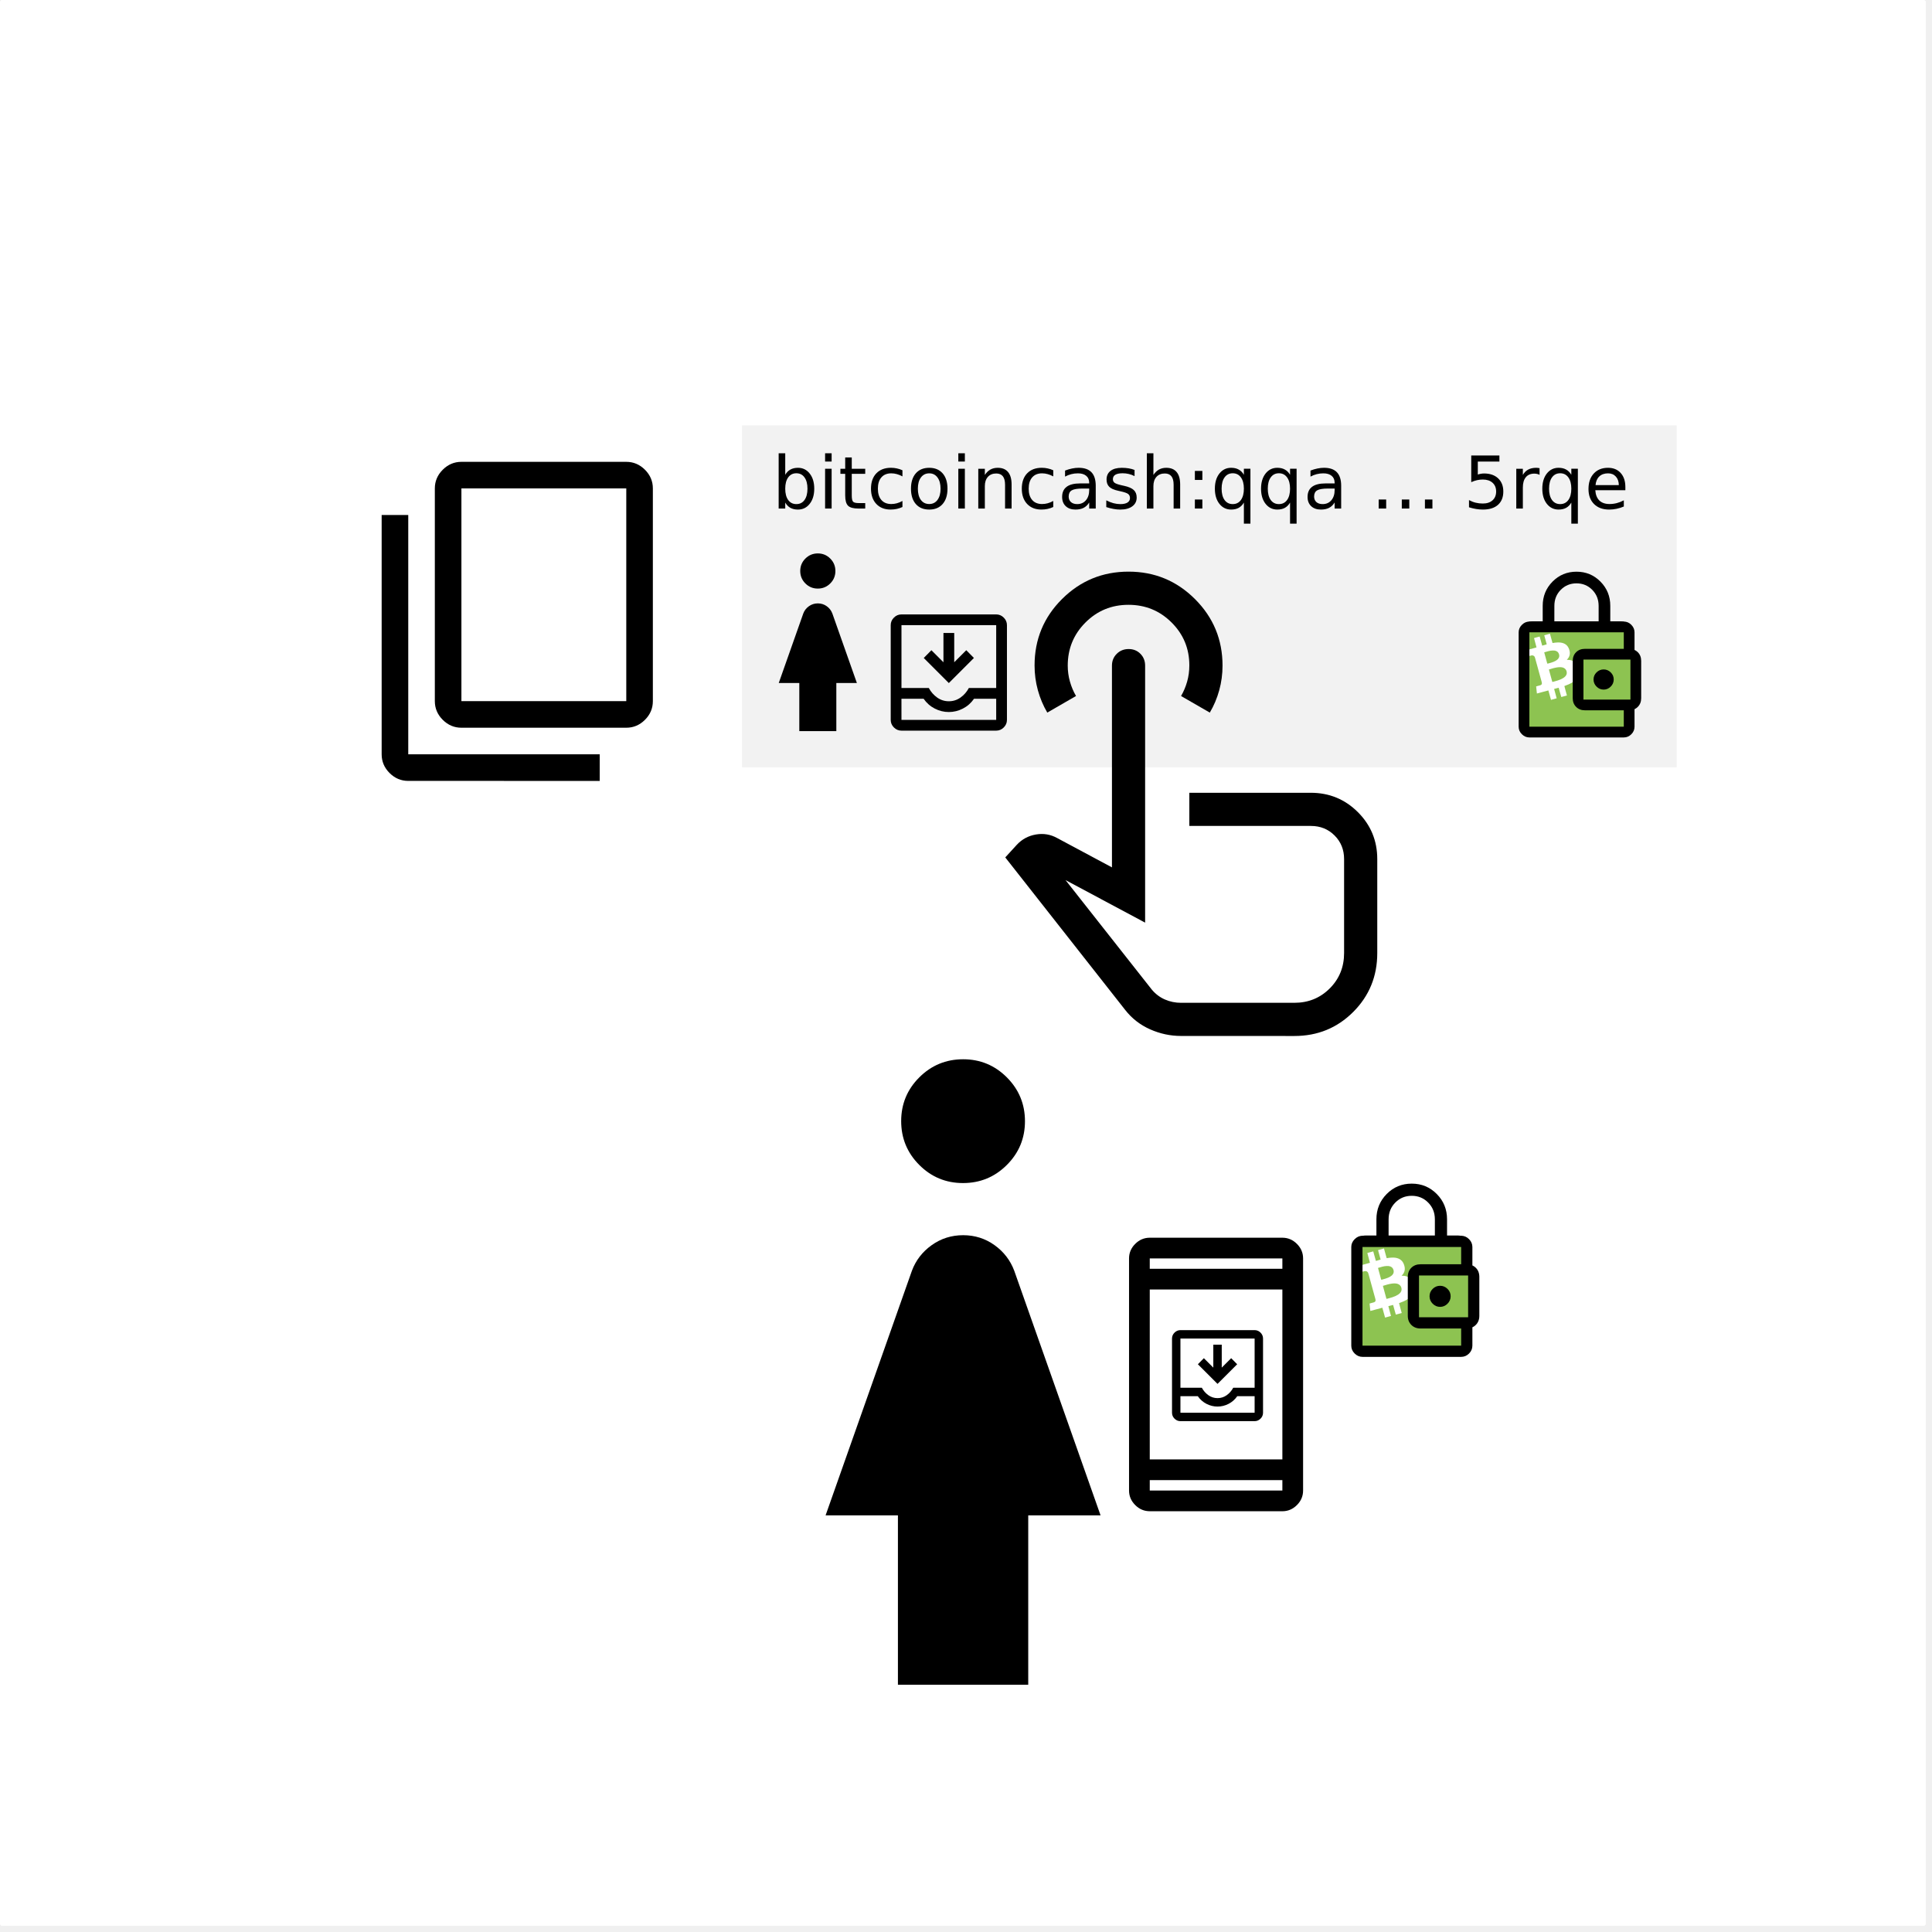
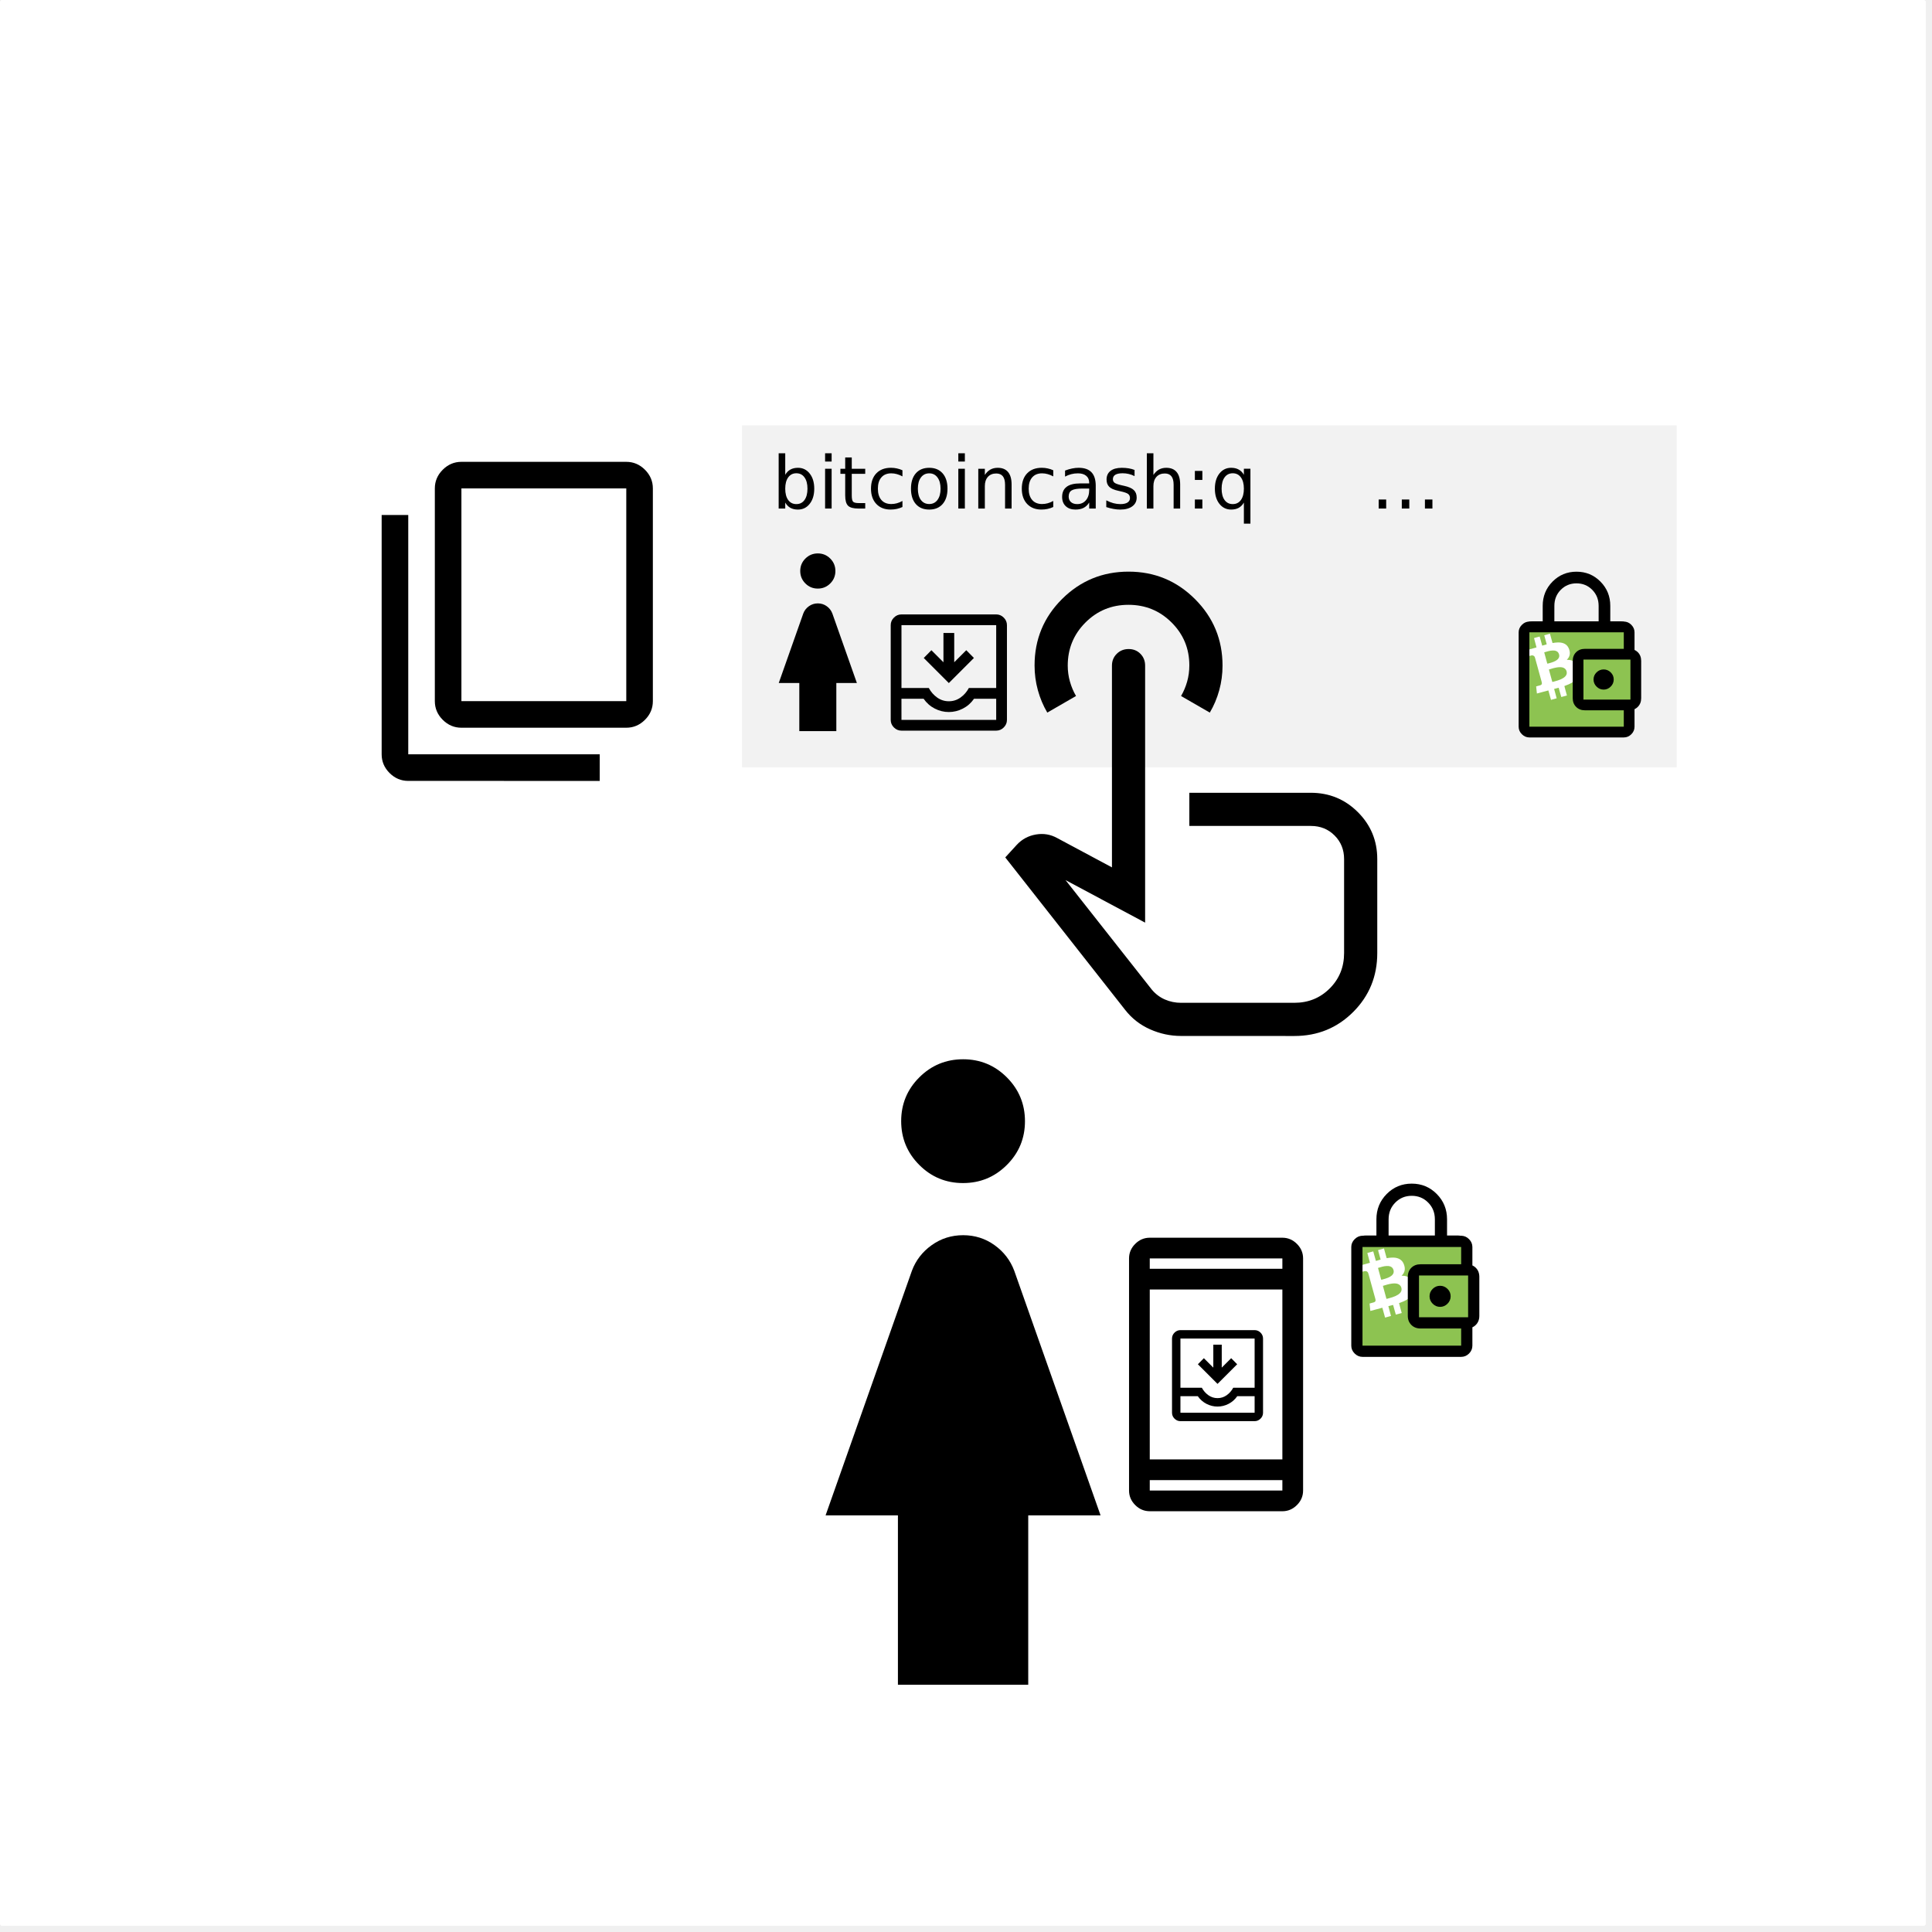
<svg xmlns="http://www.w3.org/2000/svg" width="400" height="400" version="1.1" viewBox="0 0 105.83 105.83" id="svg8538">
  <defs id="defs8542" />
  <rect style="display:inline;fill:#ffffff;fill-opacity:1;stroke:none;stroke-width:0.342;stroke-linejoin:round;stroke-miterlimit:4;stroke-dasharray:none;stroke-dashoffset:7.35;stroke-opacity:1" id="rect49606" width="105.488" height="105.488" x="0" y="0" ry="0.133" />
  <rect width="105.49" height="105.49" ry=".133" fill="#fff" id="rect8462" style="fill:#ffffff" />
  <rect style="fill:#f2f2f2;stroke:none;stroke-width:0.218;stroke-linejoin:round;stroke-dashoffset:7.35;stroke-opacity:0.722" id="rect900" width="51.198" height="18.734" x="40.646" y="23.299" />
  <path d="m52.751 64.805q-1.406 0-2.397-0.994-0.99-0.994-0.99-2.4t0.994-2.397q0.994-0.99 2.4-0.99t2.397 0.994q0.99 0.994 0.99 2.4 0 1.406-0.994 2.397-0.994 0.99-2.4 0.99zm-3.565 27.481v-9.279h-3.962l4.729-13.401q0.321-0.857 1.084-1.401 0.763-0.544 1.722-0.544 0.959 0 1.718 0.544 0.758 0.544 1.08 1.401l4.729 13.401h-3.962v9.279z" stroke-width=".054" id="path8478" />
  <path d="m 62.981,82.781 q -0.46,0 -0.797,-0.338 -0.338,-0.338 -0.338,-0.797 V 68.934 q 0,-0.46 0.338,-0.797 0.338,-0.338 0.797,-0.338 h 7.264 q 0.46,0 0.797,0.338 0.338,0.338 0.338,0.797 v 12.713 q 0,0.46 -0.338,0.797 -0.338,0.338 -0.797,0.338 z m 0,-1.703 v 0.568 h 7.264 v -0.568 z m 0,-1.135 h 7.264 v -9.308 h -7.264 z m 0,-10.443 h 7.264 v -0.568 h -7.264 z m 0,0 v -0.568 z m 0,11.578 v 0.568 z" stroke-width="0.801" id="path8480" />
  <path d="m 64.661,77.847 q -0.187,0 -0.324,-0.137 -0.137,-0.137 -0.137,-0.324 v -4.064 q 0,-0.187 0.137,-0.324 0.137,-0.137 0.324,-0.137 h 4.064 q 0.187,0 0.324,0.137 0.137,0.137 0.137,0.324 v 4.064 q 0,0.187 -0.137,0.324 -0.137,0.137 -0.324,0.137 z m 0,-0.462 h 4.064 v -0.905 h -0.951 q -0.189,0.272 -0.477,0.42 -0.287,0.148 -0.604,0.148 -0.316,0 -0.604,-0.148 -0.287,-0.148 -0.477,-0.42 h -0.951 z m 2.033,-0.799 q 0.276,0 0.5,-0.159 0.224,-0.159 0.358,-0.409 h 1.173 v -2.697 h -4.064 v 2.697 h 1.173 q 0.134,0.249 0.359,0.409 0.225,0.159 0.501,0.159 z m -0.001,-0.78 -1.076,-1.076 0.328,-0.332 0.517,0.517 v -1.256 h 0.462 v 1.256 l 0.517,-0.517 0.328,0.332 z m -2.032,1.579 h 4.064 z" stroke-width="0.007" id="path8530" />
  <path d="m 25.275,39.863 q -0.59,0 -1.023,-0.433 -0.433,-0.433 -0.433,-1.023 V 26.754 q 0,-0.59 0.433,-1.023 0.433,-0.433 1.023,-0.433 h 9.031 q 0.59,0 1.023,0.433 0.433,0.433 0.433,1.023 v 11.653 q 0,0.59 -0.433,1.023 -0.433,0.433 -1.023,0.433 z m 0,-1.457 h 9.031 V 26.754 h -9.031 z m -2.913,4.37 q -0.59,0 -1.023,-0.433 -0.433,-0.433 -0.433,-1.023 V 28.21 h 1.457 v 13.11 h 10.488 v 1.457 z m 2.913,-4.37 V 26.754 Z" stroke-width="0.022" id="path8536" />
  <g id="g9985-3" transform="matrix(0.3960836,0,0,0.3960836,26.78516,60.85331)">
    <g id="g9973-6">
      <path d="m 124.414,17.231 h 6.4 v -2.24 c 0,-0.921 -0.309,-1.692 -0.926,-2.316 -0.618,-0.623 -1.375,-0.935 -2.273,-0.935 -0.898,0 -1.656,0.312 -2.273,0.935 -0.618,0.623 -0.926,1.395 -0.926,2.316 z m 4.581,14.045 h -7.781 c -0.443,0 -0.835,-0.17 -1.175,-0.509 -0.34,-0.34 -0.509,-0.731 -0.509,-1.175 V 18.915 c 0,-0.443 0.17,-0.835 0.509,-1.175 0.34,-0.34 0.731,-0.509 1.175,-0.509 h 1.516 v -2.24 c 0,-1.375 0.473,-2.542 1.419,-3.499 0.946,-0.957 2.101,-1.436 3.465,-1.436 1.364,0 2.519,0.479 3.465,1.436 0.946,0.957 1.419,2.123 1.419,3.499 v 2.24 h 1.516 c 0.443,0 0.835,0.17 1.175,0.509 0.34,0.34 0.509,0.731 0.509,1.175 v 1.903 c -0.247,-0.067 -0.504,-0.115 -0.77,-0.143 -0.267,-0.028 -0.571,-0.042 -0.914,-0.042 v -1.718 h -12.799 v 10.677 h 6.854 c 0.124,0.326 0.253,0.613 0.387,0.863 0.135,0.25 0.314,0.523 0.539,0.821 z m -7.781,-12.361 v 10.677 z" stroke-width="0.025" id="path26-1" />
    </g>
    <g transform="matrix(1.6027,0,0,1.6027,-11.12753,-76.26737)" id="g14-3-2">
      <g transform="matrix(0.00965946,0,0,0.00965946,80.69794,59.92945)" id="g58-6-7-9">
        <rect style="fill:#8dc351;fill-opacity:1;stroke-width:65.595;stroke-linejoin:round;stroke-dashoffset:7.35" id="rect3960-5-3" width="1000.355" height="963.94" x="116.863" y="-95.88" />
        <g transform="matrix(0.04188,0,0,0.04188,75.616,54.993)" fill="#8dc351" id="g52-2-9-1">
          <path d="m 7525,15989 c -349,-23 -745,-74 -1074,-139 -1411,-279 -2741,-944 -3806,-1903 -103,-94 -479,-466 -575,-572 -245,-266 -540,-648 -754,-974 -84,-128 -216,-339 -216,-346 0,-2 -17,-32 -38,-66 -48,-80 -130,-233 -220,-414 C 359,10611 82,9566 10,8445 -3,8240 -3,7750 10,7545 113,5935 655,4458 1610,3185 c 239,-319 428,-535 744,-850 286,-286 436,-420 706,-632 C 4666,442 6732,-162 8765,35 c 1734,169 3354,891 4645,2071 632,577 1156,1241 1589,2014 64,113 231,450 301,605 345,767 574,1625 659,2470 32,311 41,496 41,810 0,808 -118,1588 -356,2359 -526,1697 -1613,3186 -3064,4197 -1216,848 -2616,1332 -4135,1429 -181,11 -740,11 -920,-1 z" id="path50-9-2-9" />
        </g>
        <g transform="matrix(0.0610117,0,0,0.0610117,-103.8285,-229.3502)" fill="#ffffff" id="g56-1-2-4">
          <path d="m 7751,13046 c -6,-17 -62,-222 -127,-456 -195,-713 -262,-951 -266,-956 -3,-2 -398,103 -879,234 -481,131 -875,238 -877,237 -3,-3 -112,-1041 -112,-1071 0,-17 8,-23 33,-28 75,-14 558,-147 627,-172 101,-38 181,-113 204,-193 28,-95 21,-155 -43,-390 -33,-119 -139,-504 -236,-856 -97,-352 -239,-867 -315,-1145 -76,-278 -193,-703 -260,-945 -67,-242 -142,-514 -166,-605 -25,-91 -57,-185 -72,-210 -44,-77 -110,-138 -190,-177 -67,-34 -84,-38 -171,-41 -134,-6 -233,16 -734,162 -81,23 -120,30 -122,22 -7,-20 -247,-901 -249,-910 0,-4 87,-33 194,-62 107,-30 499,-138 870,-241 371,-102 678,-189 682,-192 4,-3 -81,-323 -188,-711 -107,-388 -192,-710 -190,-715 2,-6 28,-17 57,-24 30,-8 222,-61 428,-117 206,-57 376,-103 377,-101 1,1 88,315 193,697 106,382 194,696 196,698 2,2 137,-35 302,-83 164,-48 318,-92 343,-100 35,-10 44,-17 42,-31 -2,-11 -87,-320 -188,-689 -101,-368 -184,-674 -184,-680 0,-9 858,-250 865,-243 2,2 91,322 198,711 107,389 196,710 199,712 2,3 42,-2 89,-10 416,-74 899,-94 1184,-51 672,104 1078,440 1283,1061 196,592 97,1085 -302,1499 l -73,76 h 118 c 828,0 1344,393 1564,1190 130,470 135,910 15,1273 -41,126 -137,313 -218,427 -145,205 -419,444 -699,612 -277,166 -754,378 -1083,483 -30,10 -58,20 -62,24 -4,3 71,290 166,636 96,347 185,671 198,721 l 25,91 -426,117 c -234,64 -431,116 -436,116 -6,0 -98,-318 -204,-707 -107,-390 -195,-709 -196,-710 -1,-2 -143,35 -316,81 -173,46 -329,87 -346,91 -18,3 -33,12 -33,18 0,11 16,68 259,952 71,259 128,471 126,473 -1,1 -196,56 -433,121 l -431,118 z m 442,-2762 c 928,-243 1429,-470 1733,-785 93,-98 132,-151 179,-252 54,-113 70,-186 69,-317 0,-211 -79,-419 -214,-563 -317,-339 -883,-384 -1824,-143 -226,58 -696,197 -696,207 0,4 117,433 260,953 143,520 260,948 260,951 0,10 22,5 233,-51 z M 7391,7495 c 657,-172 1015,-321 1295,-540 97,-76 161,-145 225,-243 60,-91 87,-161 107,-277 19,-113 7,-234 -39,-369 -102,-305 -310,-473 -660,-532 -82,-13 -140,-16 -298,-11 -227,6 -400,32 -681,103 -171,42 -609,170 -618,179 -4,4 126,484 431,1588 24,87 46,147 53,147 6,0 90,-20 185,-45 z" fill="#ffffff" id="path54-2-8-7" />
        </g>
      </g>
      <path d="m 89.015,64.495 q 0.368,0 0.639,-0.271 0.271,-0.271 0.271,-0.643 0,-0.373 -0.271,-0.639 -0.271,-0.266 -0.639,-0.266 -0.368,0 -0.639,0.266 -0.271,0.266 -0.271,0.639 0,0.372 0.271,0.643 0.271,0.271 0.639,0.271 z m -6.696,2.835 v 0.513 -8.514 z m 0,1.48 q -0.382,0 -0.675,-0.288 -0.293,-0.288 -0.293,-0.68 v -8.514 q 0,-0.382 0.293,-0.675 0.293,-0.293 0.675,-0.293 h 8.514 q 0.392,0 0.68,0.293 0.288,0.293 0.288,0.675 v 1.78 h -0.968 v -1.78 h -8.514 v 8.514 h 8.514 v -1.771 h 0.968 v 1.771 q 0,0.392 -0.288,0.68 -0.288,0.288 -0.68,0.288 z m 5.012,-2.448 q -0.489,0 -0.796,-0.307 -0.307,-0.307 -0.307,-0.786 v -3.357 q 0,-0.489 0.307,-0.791 0.307,-0.302 0.796,-0.302 h 3.967 q 0.489,0 0.796,0.302 0.307,0.302 0.307,0.791 v 3.357 q 0,0.479 -0.307,0.786 -0.307,0.307 -0.796,0.307 z m 4.102,-0.968 v -3.609 h -4.238 v 3.609 z" stroke-width="0.015" id="path12-9-8" />
    </g>
  </g>
  <path d="m 44.797,32.241 q -0.4,0 -0.681,-0.282 -0.281,-0.282 -0.281,-0.682 0,-0.4 0.282,-0.681 0.282,-0.281 0.682,-0.281 0.4,0 0.681,0.282 0.281,0.282 0.281,0.682 0,0.4 -0.282,0.681 -0.282,0.281 -0.682,0.281 z m -1.013,7.809 V 37.413 h -1.126 l 1.344,-3.808 q 0.091,-0.243 0.308,-0.398 0.217,-0.155 0.489,-0.155 0.273,0 0.488,0.155 0.216,0.155 0.307,0.398 l 1.344,3.808 h -1.126 v 2.637 z" stroke-width="0.015" id="path8466-2" />
  <path d="m 49.38,40.023 q -0.239,0 -0.414,-0.175 -0.175,-0.175 -0.175,-0.414 v -5.189 q 0,-0.239 0.175,-0.414 0.175,-0.175 0.414,-0.175 h 5.189 q 0.239,0 0.414,0.175 0.175,0.175 0.175,0.414 v 5.189 q 0,0.239 -0.175,0.414 -0.175,0.175 -0.414,0.175 z m 0,-0.59 h 5.189 v -1.156 h -1.215 q -0.242,0.348 -0.609,0.537 -0.367,0.189 -0.771,0.189 -0.404,0 -0.771,-0.189 -0.367,-0.189 -0.609,-0.537 h -1.215 z m 2.596,-1.02 q 0.352,0 0.638,-0.203 0.286,-0.203 0.457,-0.522 h 1.498 v -3.444 h -5.189 v 3.444 h 1.498 q 0.171,0.318 0.458,0.522 0.287,0.203 0.64,0.203 z m -0.001,-0.997 -1.374,-1.374 0.419,-0.425 0.66,0.66 v -1.604 h 0.59 v 1.604 l 0.66,-0.66 0.419,0.425 z m -2.595,2.017 h 5.189 z" stroke-width="0.009" id="path8534-0" />
  <g id="g9985-6" transform="matrix(0.3789665,0,0,0.3789665,37.9948,27.50506)">
    <g id="g9973-8">
      <path d="m 124.414,17.231 h 6.4 v -2.24 c 0,-0.921 -0.309,-1.692 -0.926,-2.316 -0.618,-0.623 -1.375,-0.935 -2.273,-0.935 -0.898,0 -1.656,0.312 -2.273,0.935 -0.618,0.623 -0.926,1.395 -0.926,2.316 z m 4.581,14.045 h -7.781 c -0.443,0 -0.835,-0.17 -1.175,-0.509 -0.34,-0.34 -0.509,-0.731 -0.509,-1.175 V 18.915 c 0,-0.443 0.17,-0.835 0.509,-1.175 0.34,-0.34 0.731,-0.509 1.175,-0.509 h 1.516 v -2.24 c 0,-1.375 0.473,-2.542 1.419,-3.499 0.946,-0.957 2.101,-1.436 3.465,-1.436 1.364,0 2.519,0.479 3.465,1.436 0.946,0.957 1.419,2.123 1.419,3.499 v 2.24 h 1.516 c 0.443,0 0.835,0.17 1.175,0.509 0.34,0.34 0.509,0.731 0.509,1.175 v 1.903 c -0.247,-0.067 -0.504,-0.115 -0.77,-0.143 -0.267,-0.028 -0.571,-0.042 -0.914,-0.042 v -1.718 h -12.799 v 10.677 h 6.854 c 0.124,0.326 0.253,0.613 0.387,0.863 0.135,0.25 0.314,0.523 0.539,0.821 z m -7.781,-12.361 v 10.677 z" stroke-width="0.025" id="path26-9" />
    </g>
    <g transform="matrix(1.6027,0,0,1.6027,-11.12753,-76.26737)" id="g14-3-9">
      <g transform="matrix(0.00965946,0,0,0.00965946,80.69794,59.92945)" id="g58-6-7-2">
        <rect style="fill:#8dc351;fill-opacity:1;stroke-width:65.595;stroke-linejoin:round;stroke-dashoffset:7.35" id="rect3960-5-6" width="1000.355" height="963.94" x="116.863" y="-95.88" />
        <g transform="matrix(0.04188,0,0,0.04188,75.616,54.993)" fill="#8dc351" id="g52-2-9-6">
          <path d="m 7525,15989 c -349,-23 -745,-74 -1074,-139 -1411,-279 -2741,-944 -3806,-1903 -103,-94 -479,-466 -575,-572 -245,-266 -540,-648 -754,-974 -84,-128 -216,-339 -216,-346 0,-2 -17,-32 -38,-66 -48,-80 -130,-233 -220,-414 C 359,10611 82,9566 10,8445 -3,8240 -3,7750 10,7545 113,5935 655,4458 1610,3185 c 239,-319 428,-535 744,-850 286,-286 436,-420 706,-632 C 4666,442 6732,-162 8765,35 c 1734,169 3354,891 4645,2071 632,577 1156,1241 1589,2014 64,113 231,450 301,605 345,767 574,1625 659,2470 32,311 41,496 41,810 0,808 -118,1588 -356,2359 -526,1697 -1613,3186 -3064,4197 -1216,848 -2616,1332 -4135,1429 -181,11 -740,11 -920,-1 z" id="path50-9-2-4" />
        </g>
        <g transform="matrix(0.0610117,0,0,0.0610117,-103.8285,-229.3502)" fill="#ffffff" id="g56-1-2-9">
          <path d="m 7751,13046 c -6,-17 -62,-222 -127,-456 -195,-713 -262,-951 -266,-956 -3,-2 -398,103 -879,234 -481,131 -875,238 -877,237 -3,-3 -112,-1041 -112,-1071 0,-17 8,-23 33,-28 75,-14 558,-147 627,-172 101,-38 181,-113 204,-193 28,-95 21,-155 -43,-390 -33,-119 -139,-504 -236,-856 -97,-352 -239,-867 -315,-1145 -76,-278 -193,-703 -260,-945 -67,-242 -142,-514 -166,-605 -25,-91 -57,-185 -72,-210 -44,-77 -110,-138 -190,-177 -67,-34 -84,-38 -171,-41 -134,-6 -233,16 -734,162 -81,23 -120,30 -122,22 -7,-20 -247,-901 -249,-910 0,-4 87,-33 194,-62 107,-30 499,-138 870,-241 371,-102 678,-189 682,-192 4,-3 -81,-323 -188,-711 -107,-388 -192,-710 -190,-715 2,-6 28,-17 57,-24 30,-8 222,-61 428,-117 206,-57 376,-103 377,-101 1,1 88,315 193,697 106,382 194,696 196,698 2,2 137,-35 302,-83 164,-48 318,-92 343,-100 35,-10 44,-17 42,-31 -2,-11 -87,-320 -188,-689 -101,-368 -184,-674 -184,-680 0,-9 858,-250 865,-243 2,2 91,322 198,711 107,389 196,710 199,712 2,3 42,-2 89,-10 416,-74 899,-94 1184,-51 672,104 1078,440 1283,1061 196,592 97,1085 -302,1499 l -73,76 h 118 c 828,0 1344,393 1564,1190 130,470 135,910 15,1273 -41,126 -137,313 -218,427 -145,205 -419,444 -699,612 -277,166 -754,378 -1083,483 -30,10 -58,20 -62,24 -4,3 71,290 166,636 96,347 185,671 198,721 l 25,91 -426,117 c -234,64 -431,116 -436,116 -6,0 -98,-318 -204,-707 -107,-390 -195,-709 -196,-710 -1,-2 -143,35 -316,81 -173,46 -329,87 -346,91 -18,3 -33,12 -33,18 0,11 16,68 259,952 71,259 128,471 126,473 -1,1 -196,56 -433,121 l -431,118 z m 442,-2762 c 928,-243 1429,-470 1733,-785 93,-98 132,-151 179,-252 54,-113 70,-186 69,-317 0,-211 -79,-419 -214,-563 -317,-339 -883,-384 -1824,-143 -226,58 -696,197 -696,207 0,4 117,433 260,953 143,520 260,948 260,951 0,10 22,5 233,-51 z M 7391,7495 c 657,-172 1015,-321 1295,-540 97,-76 161,-145 225,-243 60,-91 87,-161 107,-277 19,-113 7,-234 -39,-369 -102,-305 -310,-473 -660,-532 -82,-13 -140,-16 -298,-11 -227,6 -400,32 -681,103 -171,42 -609,170 -618,179 -4,4 126,484 431,1588 24,87 46,147 53,147 6,0 90,-20 185,-45 z" fill="#ffffff" id="path54-2-8-5" />
        </g>
      </g>
      <path d="m 89.015,64.495 q 0.368,0 0.639,-0.271 0.271,-0.271 0.271,-0.643 0,-0.373 -0.271,-0.639 -0.271,-0.266 -0.639,-0.266 -0.368,0 -0.639,0.266 -0.271,0.266 -0.271,0.639 0,0.372 0.271,0.643 0.271,0.271 0.639,0.271 z m -6.696,2.835 v 0.513 -8.514 z m 0,1.48 q -0.382,0 -0.675,-0.288 -0.293,-0.288 -0.293,-0.68 v -8.514 q 0,-0.382 0.293,-0.675 0.293,-0.293 0.675,-0.293 h 8.514 q 0.392,0 0.68,0.293 0.288,0.293 0.288,0.675 v 1.78 h -0.968 v -1.78 h -8.514 v 8.514 h 8.514 v -1.771 h 0.968 v 1.771 q 0,0.392 -0.288,0.68 -0.288,0.288 -0.68,0.288 z m 5.012,-2.448 q -0.489,0 -0.796,-0.307 -0.307,-0.307 -0.307,-0.786 v -3.357 q 0,-0.489 0.307,-0.791 0.307,-0.302 0.796,-0.302 h 3.967 q 0.489,0 0.796,0.302 0.307,0.302 0.307,0.791 v 3.357 q 0,0.479 -0.307,0.786 -0.307,0.307 -0.796,0.307 z m 4.102,-0.968 v -3.609 h -4.238 v 3.609 z" stroke-width="0.015" id="path12-9-0" />
    </g>
  </g>
  <g stroke-width="0.265" aria-label="bitcoincash:qqa ... 5rqe" id="g52" transform="matrix(0.4706196,0,0,0.4706196,40.82778,-3.899453)">
    <path d="m 7.232,65.166 q 0,-0.839 -0.347,-1.315 -0.343,-0.48 -0.947,-0.48 -0.604,0 -0.951,0.48 -0.343,0.475 -0.343,1.315 0,0.839 0.343,1.319 0.347,0.475 0.951,0.475 0.604,0 0.947,-0.475 Q 7.232,66.005 7.232,65.166 Z m -2.588,-1.616 q 0.24,-0.413 0.604,-0.612 0.368,-0.203 0.876,-0.203 0.843,0 1.368,0.67 0.529,0.67 0.529,1.761 0,1.091 -0.529,1.761 -0.525,0.67 -1.368,0.67 -0.508,0 -0.876,-0.198 -0.364,-0.203 -0.604,-0.616 v 0.695 H 3.879 v -6.433 H 4.644 Z" id="path8" />
    <path d="m 9.283,62.846 h 0.761 v 4.63 H 9.283 Z m 0,-1.802 h 0.761 v 0.963 H 9.283 Z" id="path10" />
    <path d="m 12.387,61.532 v 1.315 h 1.567 v 0.591 H 12.387 v 2.514 q 0,0.566 0.153,0.728 0.157,0.161 0.633,0.161 h 0.781 v 0.637 h -0.781 q -0.881,0 -1.215,-0.327 -0.335,-0.331 -0.335,-1.199 v -2.514 h -0.558 v -0.591 h 0.558 v -1.315 z" id="path12" />
    <path d="m 18.287,63.024 v 0.711 q -0.322,-0.178 -0.649,-0.265 -0.322,-0.091 -0.653,-0.091 -0.74,0 -1.149,0.471 -0.409,0.467 -0.409,1.315 0,0.847 0.409,1.319 0.409,0.467 1.149,0.467 0.331,0 0.653,-0.087 0.327,-0.091 0.649,-0.269 v 0.703 q -0.318,0.149 -0.661,0.223 -0.339,0.074 -0.723,0.074 -1.046,0 -1.662,-0.657 -0.616,-0.657 -0.616,-1.774 0,-1.133 0.62,-1.782 0.624,-0.649 1.707,-0.649 0.351,0 0.686,0.074 0.335,0.07 0.649,0.215 z" id="path14" />
    <path d="m 21.404,63.38 q -0.612,0 -0.967,0.48 -0.356,0.475 -0.356,1.306 0,0.831 0.351,1.31 0.356,0.475 0.972,0.475 0.608,0 0.963,-0.48 0.356,-0.48 0.356,-1.306 0,-0.823 -0.356,-1.302 -0.356,-0.484 -0.963,-0.484 z m 0,-0.645 q 0.992,0 1.559,0.645 0.566,0.645 0.566,1.786 0,1.137 -0.566,1.786 -0.566,0.645 -1.559,0.645 -0.996,0 -1.563,-0.645 -0.562,-0.649 -0.562,-1.786 0,-1.141 0.562,-1.786 0.566,-0.645 1.563,-0.645 z" id="path16" />
    <path d="m 24.79,62.846 h 0.761 v 4.63 H 24.79 Z m 0,-1.802 h 0.761 v 0.963 H 24.79 Z" id="path18" />
    <path d="m 30.991,64.682 v 2.795 h -0.761 v -2.77 q 0,-0.657 -0.256,-0.984 -0.256,-0.327 -0.769,-0.327 -0.616,0 -0.972,0.393 -0.356,0.393 -0.356,1.071 v 2.617 H 27.113 v -4.63 h 0.765 v 0.719 q 0.273,-0.418 0.641,-0.624 0.372,-0.207 0.856,-0.207 0.798,0 1.207,0.496 0.409,0.492 0.409,1.451 z" id="path20" />
    <path d="m 35.84,63.024 v 0.711 q -0.322,-0.178 -0.649,-0.265 -0.322,-0.091 -0.653,-0.091 -0.74,0 -1.149,0.471 -0.409,0.467 -0.409,1.315 0,0.847 0.409,1.319 0.409,0.467 1.149,0.467 0.331,0 0.653,-0.087 0.327,-0.091 0.649,-0.269 v 0.703 q -0.318,0.149 -0.661,0.223 -0.339,0.074 -0.723,0.074 -1.046,0 -1.662,-0.657 -0.616,-0.657 -0.616,-1.774 0,-1.133 0.62,-1.782 0.624,-0.649 1.707,-0.649 0.351,0 0.686,0.074 0.335,0.07 0.649,0.215 z" id="path22" />
    <path d="m 39.267,65.149 q -0.922,0 -1.277,0.211 -0.355,0.211 -0.356,0.719 0,0.405 0.265,0.645 0.269,0.236 0.728,0.236 0.633,0 1.013,-0.446 0.384,-0.451 0.384,-1.195 v -0.17 z m 1.517,-0.314 v 2.642 h -0.761 v -0.703 q -0.26,0.422 -0.649,0.624 -0.389,0.198 -0.951,0.198 -0.711,0 -1.133,-0.397 -0.418,-0.401 -0.418,-1.071 0,-0.781 0.521,-1.178 0.525,-0.397 1.563,-0.397 h 1.067 v -0.074 q 0,-0.525 -0.347,-0.81 -0.343,-0.289 -0.967,-0.289 -0.397,0 -0.773,0.095 -0.376,0.095 -0.723,0.285 v -0.703 q 0.418,-0.161 0.81,-0.24 0.393,-0.083 0.765,-0.083 1.005,0 1.501,0.521 0.496,0.521 0.496,1.579 z" id="path24" />
    <path d="m 45.303,62.983 v 0.719 q -0.322,-0.165 -0.67,-0.248 -0.347,-0.083 -0.719,-0.083 -0.566,0 -0.852,0.174 -0.281,0.174 -0.281,0.521 0,0.265 0.203,0.418 0.203,0.149 0.814,0.285 l 0.26,0.058 q 0.81,0.174 1.149,0.492 0.343,0.314 0.343,0.881 0,0.645 -0.513,1.021 -0.508,0.376 -1.401,0.376 -0.372,0 -0.777,-0.074 -0.401,-0.07 -0.847,-0.215 v -0.785 q 0.422,0.219 0.831,0.331 0.409,0.107 0.81,0.107 0.537,0 0.827,-0.182 0.289,-0.186 0.289,-0.521 0,-0.31 -0.211,-0.475 -0.207,-0.165 -0.914,-0.318 l -0.265,-0.062 q -0.707,-0.149 -1.021,-0.455 -0.314,-0.31 -0.314,-0.847 0,-0.653 0.463,-1.009 0.463,-0.356 1.315,-0.356 0.422,0 0.794,0.062 0.372,0.062 0.686,0.186 z" id="path26-4" />
    <path d="m 50.611,64.682 v 2.795 h -0.761 v -2.77 q 0,-0.657 -0.256,-0.984 -0.256,-0.327 -0.769,-0.327 -0.616,0 -0.972,0.393 -0.356,0.393 -0.356,1.071 v 2.617 h -0.765 v -6.433 H 47.498 v 2.522 q 0.273,-0.418 0.641,-0.624 0.372,-0.207 0.856,-0.207 0.798,0 1.207,0.496 0.409,0.492 0.409,1.451 z" id="path28" />
    <path d="m 52.323,66.426 h 0.872 v 1.05 H 52.323 Z m 0,-3.328 h 0.872 v 1.05 H 52.323 Z" id="path30" />
    <path d="m 55.436,65.166 q 0,0.839 0.343,1.319 0.347,0.475 0.951,0.475 0.604,0 0.951,-0.475 0.347,-0.48 0.347,-1.319 0,-0.839 -0.347,-1.315 -0.347,-0.48 -0.951,-0.48 -0.604,0 -0.951,0.48 Q 55.436,64.327 55.436,65.166 Z m 2.592,1.616 q -0.24,0.413 -0.608,0.616 -0.364,0.198 -0.876,0.198 -0.839,0 -1.368,-0.67 -0.525,-0.67 -0.525,-1.761 0,-1.091 0.525,-1.761 0.529,-0.67 1.368,-0.67 0.513,0 0.876,0.203 0.368,0.198 0.608,0.612 v -0.703 h 0.761 v 6.391 H 58.028 Z" id="path32" />
-     <path d="m 60.81,65.166 q 0,0.839 0.343,1.319 0.347,0.475 0.951,0.475 0.604,0 0.951,-0.475 0.347,-0.48 0.347,-1.319 0,-0.839 -0.347,-1.315 -0.347,-0.48 -0.951,-0.48 -0.604,0 -0.951,0.48 Q 60.81,64.327 60.81,65.166 Z m 2.592,1.616 q -0.24,0.413 -0.608,0.616 -0.364,0.198 -0.876,0.198 -0.839,0 -1.368,-0.67 -0.525,-0.67 -0.525,-1.761 0,-1.091 0.525,-1.761 0.529,-0.67 1.368,-0.67 0.513,0 0.876,0.203 0.368,0.198 0.608,0.612 v -0.703 h 0.761 v 6.391 H 63.402 Z" id="path34" />
-     <path d="m 67.834,65.149 q -0.922,0 -1.277,0.211 -0.355,0.211 -0.356,0.719 0,0.405 0.265,0.645 0.269,0.236 0.728,0.236 0.633,0 1.013,-0.446 0.384,-0.451 0.384,-1.195 v -0.17 z m 1.517,-0.314 v 2.642 h -0.761 v -0.703 q -0.26,0.422 -0.649,0.624 -0.389,0.198 -0.951,0.198 -0.711,0 -1.133,-0.397 -0.418,-0.401 -0.418,-1.071 0,-0.781 0.521,-1.178 0.525,-0.397 1.563,-0.397 h 1.067 v -0.074 q 0,-0.525 -0.347,-0.81 -0.343,-0.289 -0.967,-0.289 -0.397,0 -0.773,0.095 -0.376,0.095 -0.723,0.285 v -0.703 q 0.418,-0.161 0.81,-0.24 0.393,-0.083 0.765,-0.083 1.005,0 1.501,0.521 0.496,0.521 0.496,1.579 z" id="path36" />
    <path d="m 73.717,66.426 h 0.872 v 1.05 H 73.717 Z" id="path38" />
    <path d="m 76.408,66.426 h 0.872 v 1.05 H 76.408 Z" id="path40" />
    <path d="m 79.1,66.426 h 0.872 v 1.05 H 79.1 Z" id="path42" />
-     <path d="m 84.491,61.304 h 3.278 v 0.703 h -2.514 v 1.513 q 0.182,-0.062 0.364,-0.091 0.182,-0.033 0.364,-0.033 1.034,0 1.637,0.566 0.604,0.566 0.604,1.534 0,0.996 -0.62,1.55 -0.62,0.55 -1.749,0.55 -0.389,0 -0.794,-0.066 -0.401,-0.066 -0.831,-0.198 v -0.839 q 0.372,0.203 0.769,0.302 0.397,0.099 0.839,0.099 0.715,0 1.133,-0.376 0.418,-0.376 0.418,-1.021 0,-0.645 -0.418,-1.021 -0.418,-0.376 -1.133,-0.376 -0.335,0 -0.67,0.074 -0.331,0.074 -0.678,0.232 z" id="path44" />
-     <path d="m 92.445,63.557 q -0.128,-0.074 -0.281,-0.107 -0.149,-0.037 -0.331,-0.037 -0.645,0 -0.992,0.422 -0.343,0.418 -0.343,1.203 v 2.439 h -0.765 v -4.63 h 0.765 v 0.719 q 0.24,-0.422 0.624,-0.624 0.384,-0.207 0.934,-0.207 0.079,0 0.174,0.012 0.095,0.008 0.211,0.029 z" id="path46" />
-     <path d="m 93.548,65.166 q 0,0.839 0.343,1.319 0.347,0.475 0.951,0.475 0.604,0 0.951,-0.475 0.347,-0.48 0.347,-1.319 0,-0.839 -0.347,-1.315 -0.347,-0.48 -0.951,-0.48 -0.604,0 -0.951,0.48 Q 93.548,64.327 93.548,65.166 Z m 2.592,1.616 q -0.24,0.413 -0.608,0.616 -0.364,0.198 -0.876,0.198 -0.839,0 -1.368,-0.67 -0.525,-0.67 -0.525,-1.761 0,-1.091 0.525,-1.761 0.529,-0.67 1.368,-0.67 0.513,0 0.876,0.203 0.368,0.198 0.608,0.612 v -0.703 h 0.761 v 6.391 H 96.14 Z" id="path48" />
-     <path d="m 102.43,64.971 v 0.372 h -3.498 q 0.05,0.785 0.471,1.199 0.426,0.409 1.182,0.409 0.438,0 0.847,-0.107 0.413,-0.107 0.819,-0.322 v 0.719 q -0.409,0.174 -0.839,0.265 -0.43,0.091 -0.872,0.091 -1.108,0 -1.757,-0.645 -0.645,-0.645 -0.645,-1.745 0,-1.137 0.612,-1.802 0.616,-0.67 1.658,-0.67 0.934,0 1.476,0.604 0.546,0.599 0.546,1.633 z m -0.761,-0.223 q -0.008,-0.624 -0.351,-0.996 -0.339,-0.372 -0.901,-0.372 -0.637,0 -1.021,0.36 -0.38,0.36 -0.438,1.013 z" id="path50" />
  </g>
  <path d="m 64.695,56.747 q -0.878,0 -1.696,-0.363 -0.817,-0.363 -1.362,-1.06 L 55.066,46.967 55.702,46.271 q 0.424,-0.454 1.045,-0.56 0.621,-0.106 1.166,0.197 l 2.997,1.605 V 36.461 q 0,-0.386 0.263,-0.647 0.263,-0.261 0.651,-0.261 0.388,0 0.646,0.261 0.257,0.261 0.257,0.647 v 14.079 l -4.36,-2.331 4.723,5.995 q 0.303,0.363 0.719,0.545 0.417,0.182 0.885,0.182 h 6.207 q 1.151,0 1.938,-0.787 0.787,-0.787 0.787,-1.938 v -5.147 q 0,-0.772 -0.522,-1.294 -0.522,-0.522 -1.294,-0.522 h -6.661 v -1.817 h 6.65 q 1.518,0 2.581,1.06 1.063,1.06 1.063,2.574 v 5.147 q 0,1.907 -1.317,3.225 -1.317,1.317 -3.225,1.317 z M 57.368,39.034 q -0.335,-0.568 -0.516,-1.226 -0.181,-0.658 -0.181,-1.355 0,-2.142 1.506,-3.641 1.506,-1.499 3.642,-1.499 2.136,0 3.642,1.506 1.506,1.506 1.506,3.643 0,0.695 -0.181,1.351 -0.181,0.656 -0.516,1.221 L 64.695,38.126 q 0.212,-0.363 0.333,-0.787 0.121,-0.424 0.121,-0.893 0,-1.378 -0.972,-2.347 -0.972,-0.969 -2.362,-0.969 -1.389,0 -2.358,0.971 -0.969,0.971 -0.969,2.359 0,0.454 0.121,0.878 0.121,0.424 0.333,0.787 z m 8.629,10.143 z" id="path4984" style="stroke-width:0.03" />
</svg>
